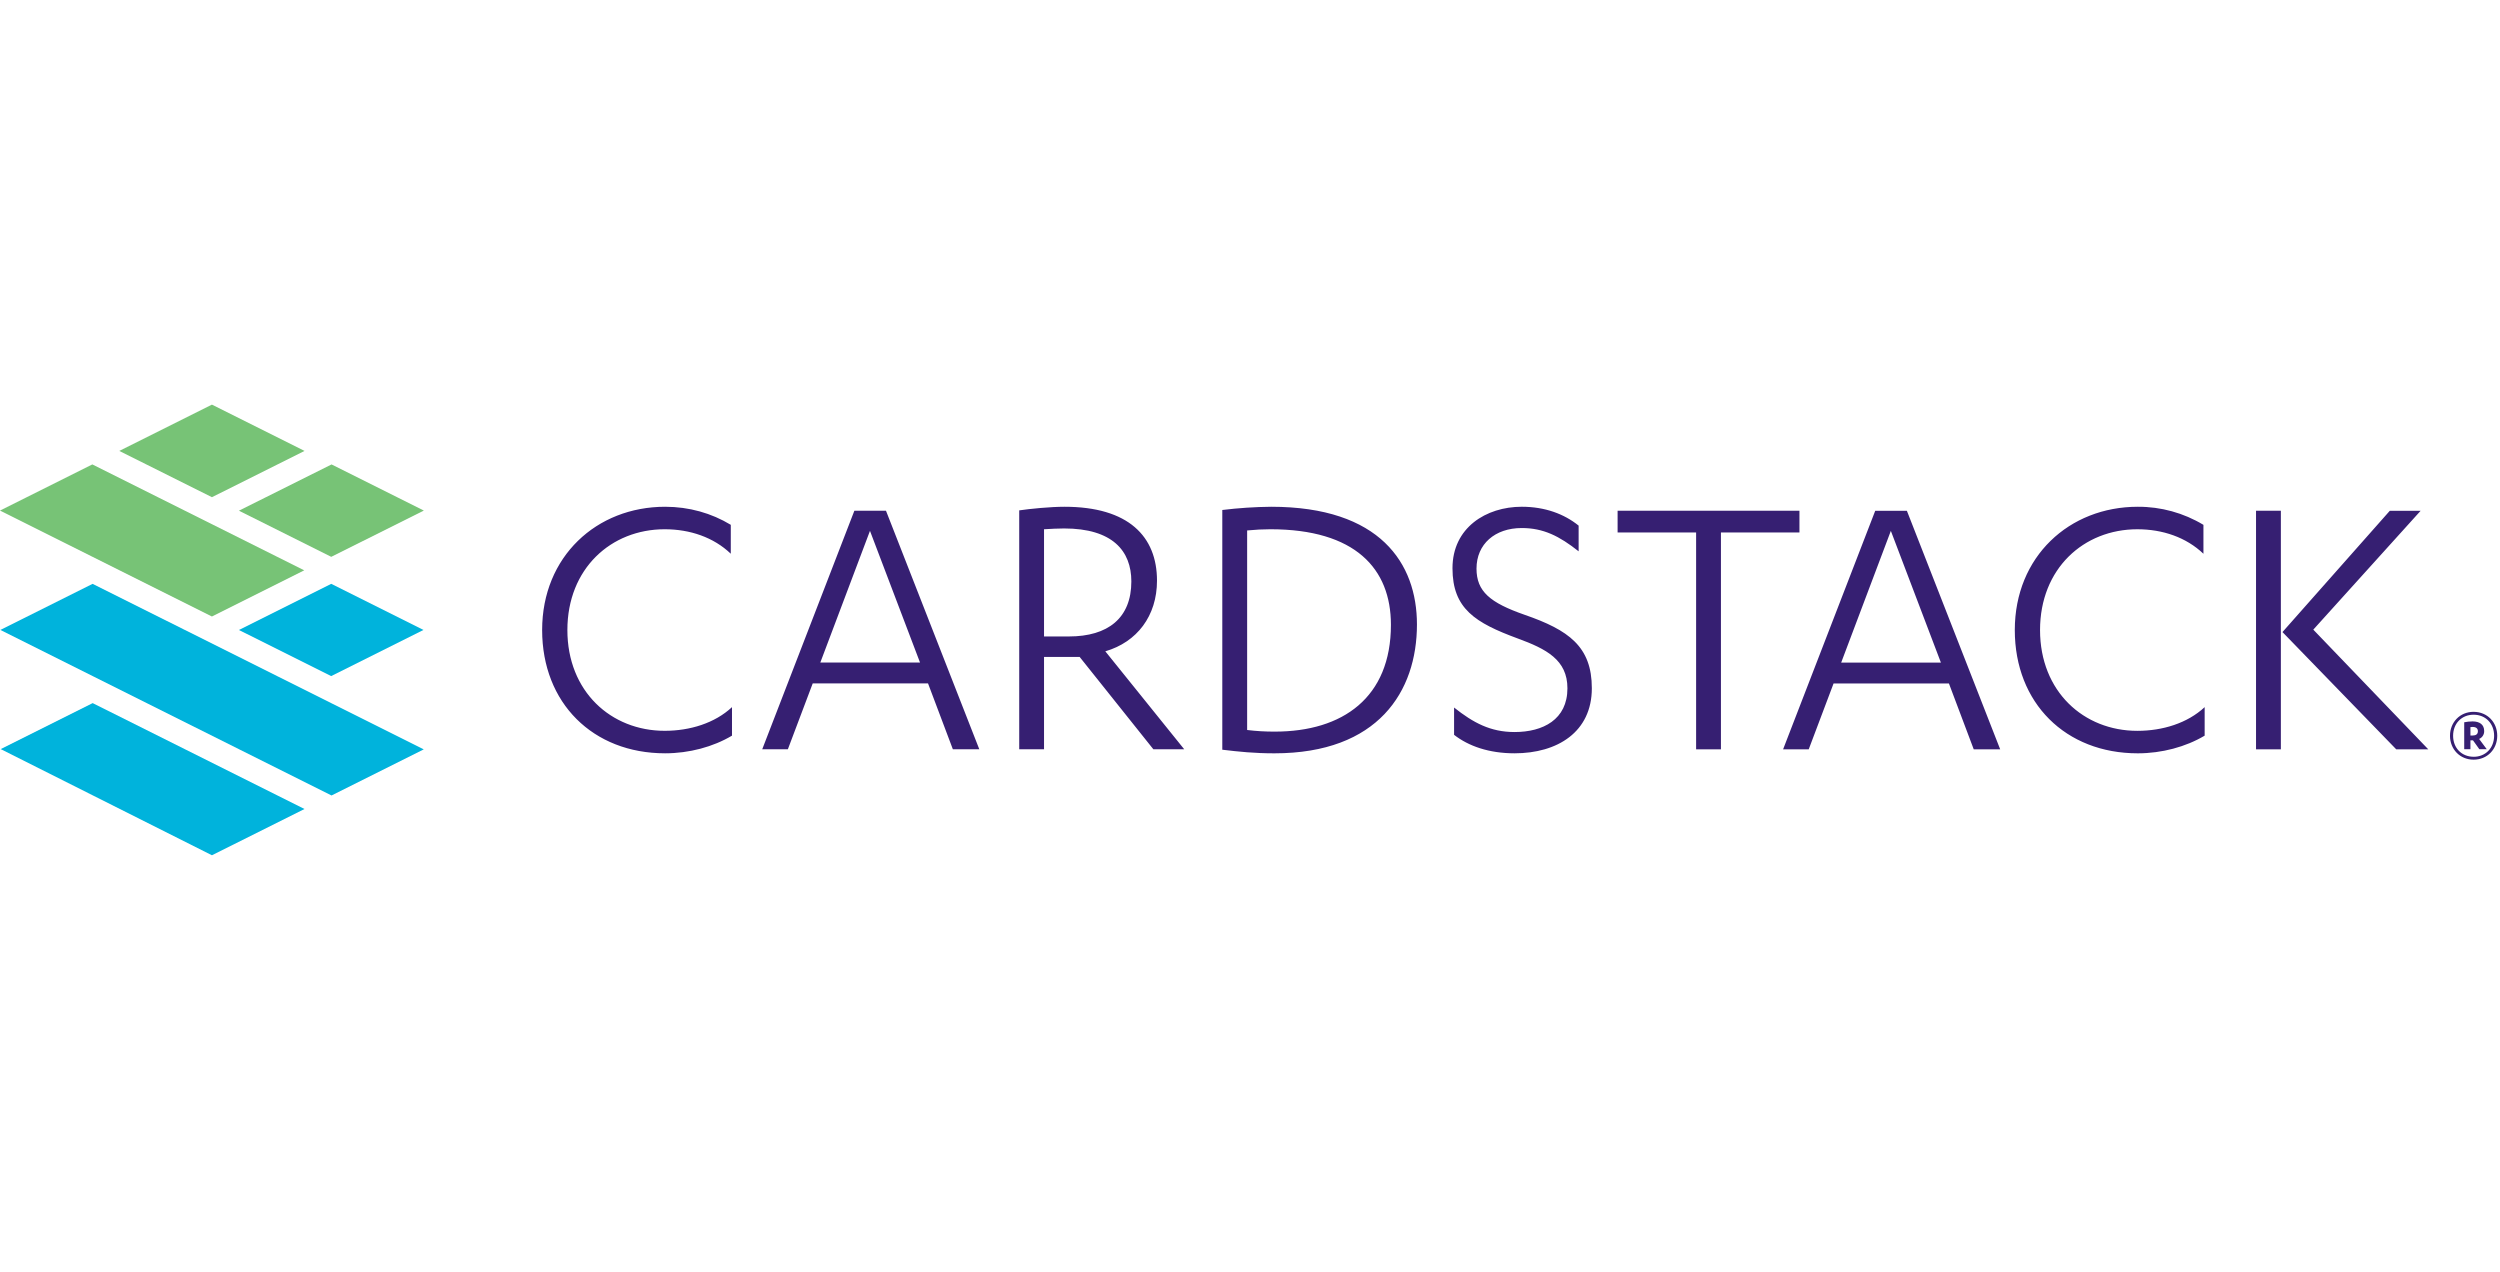
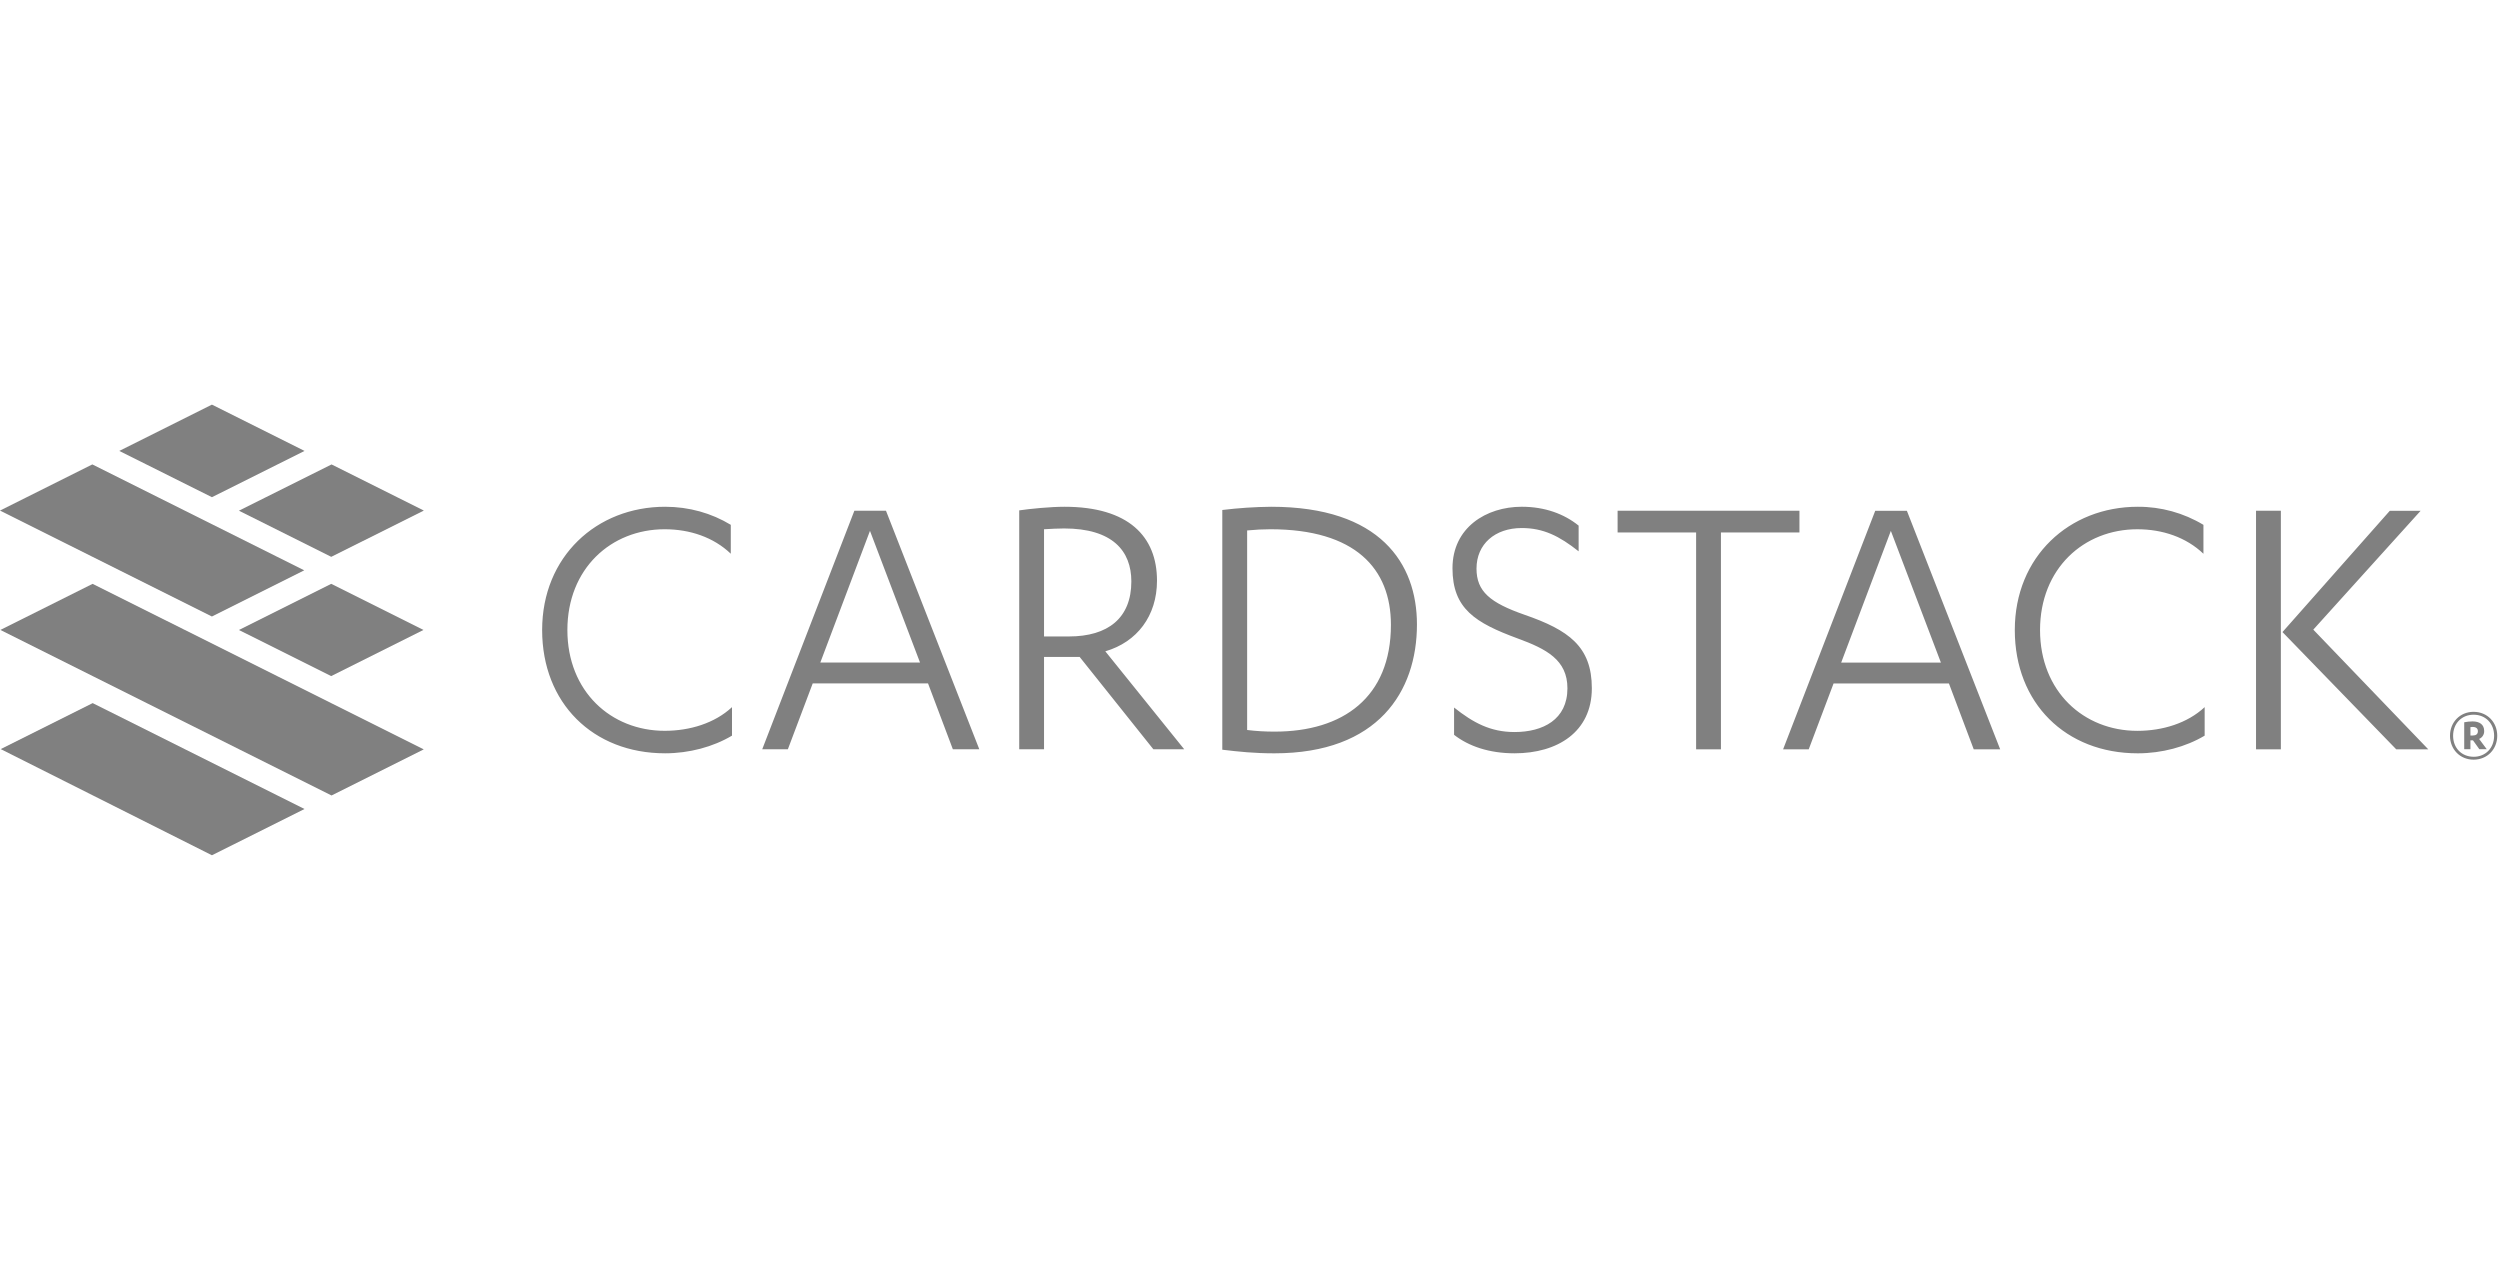
<svg xmlns="http://www.w3.org/2000/svg" height="88" width="173">
  <g fill="none" fill-rule="evenodd">
-     <path d="M14.666 59.184l6.406-3.202-14.659-7.327-6.365 3.182zm8.275-4.137l6.383-3.19L6.408 40.402l-6.382 3.19zm-.024-8.261l6.388-3.194-6.383-3.19-6.388 3.194z" fill="#00b3dc" />
-     <path d="M6.388 32.138L0 35.332l14.665 7.33 6.388-3.195-14.666-7.33zm16.534 6.395l6.408-3.202-6.387-3.192-6.41 3.201zM14.665 28l-6.41 3.204 6.411 3.202 6.408-3.202z" fill="#77c376" />
-     <path d="M50.57 38.318c-1.19-1.139-2.826-1.694-4.573-1.694-3.714 0-6.734 2.723-6.734 6.974 0 4.252 3.02 6.974 6.734 6.974 1.747 0 3.465-.528 4.657-1.638v1.972c-1.302.778-2.966 1.223-4.629 1.223-4.988 0-8.509-3.473-8.509-8.531 0-5.085 3.77-8.53 8.51-8.53 1.662 0 3.214.444 4.545 1.25zm9.632-1.583l-3.437 9.114h6.901zm-3.963 10.559L54.52 51.85h-1.774l6.376-16.506h2.188l6.458 16.506h-1.83l-1.718-4.557h-7.98zm16.008-3.251h1.718c2.717 0 4.324-1.278 4.324-3.807 0-2.112-1.302-3.667-4.656-3.667-.334 0-.998.027-1.386.055zm0 7.808H70.53V35.318c.748-.111 2.161-.25 3.132-.25 4.433 0 6.402 2.056 6.402 5.112 0 2.446-1.386 4.252-3.576 4.891l5.461 6.78h-2.135l-5.101-6.39h-2.466zm14.055-1.335a15.29 15.29 0 0 0 1.912.112c4.712 0 8.038-2.362 8.038-7.391 0-3.89-2.467-6.613-8.343-6.613-.526 0-1.025.027-1.607.083v13.81zm-1.719-15.225a30.34 30.34 0 0 1 3.381-.223c7.54 0 10.089 3.919 10.089 8.143 0 4.64-2.688 8.919-9.867 8.919-1.385 0-2.439-.11-3.603-.25V35.29zm16.04 13.671c1.33 1.056 2.522 1.695 4.183 1.695 1.97 0 3.66-.862 3.66-3.027 0-1.975-1.47-2.725-3.437-3.447-2.937-1.084-4.517-2.056-4.517-4.862 0-2.807 2.327-4.254 4.794-4.254 1.607 0 2.937.5 3.935 1.306v1.779c-1.33-1.055-2.44-1.612-3.935-1.612-1.857 0-3.132 1.112-3.132 2.807 0 1.584.941 2.362 3.325 3.195 3.05 1.056 4.656 2.195 4.656 5.085 0 3.029-2.383 4.502-5.349 4.502-1.774 0-3.186-.5-4.184-1.279v-1.889zm18.466 2.89h-1.718V36.847h-5.433v-1.502h12.584v1.502h-5.433V51.85zm11.758-15.116l-3.437 9.114h6.9zm-3.964 10.559l-1.719 4.557h-1.773l6.375-16.506h2.19l6.456 16.506h-1.83l-1.717-4.557zm25.595-8.974c-1.192-1.14-2.827-1.696-4.573-1.696-3.714 0-6.734 2.723-6.734 6.974 0 4.252 3.02 6.975 6.734 6.975 1.747 0 3.464-.528 4.657-1.64v1.973c-1.304.778-2.967 1.223-4.629 1.223-4.988 0-8.509-3.473-8.509-8.53 0-5.086 3.77-8.532 8.51-8.532a8.71 8.71 0 0 1 4.544 1.252v2zm12.896-2.974h2.133l-7.427 8.224 7.955 8.281h-2.217l-7.871-8.113zm-9.257 16.505h1.719V35.345h-1.719V51.85zm14.838-.954h.149c.22 0 .366-.086.366-.297 0-.194-.129-.297-.366-.297-.05 0-.1.005-.15.012v.582zm0 .948h-.431v-1.865c.19-.038.38-.057.575-.06.5 0 .806.227.806.664a.574.574 0 0 1-.35.55l.529.711h-.513l-.44-.615h-.177v.615zm.218.524c.824 0 1.42-.605 1.42-1.456 0-.852-.595-1.456-1.42-1.456-.822 0-1.418.604-1.418 1.456 0 .851.596 1.454 1.418 1.454zm0-3.111c.949 0 1.636.722 1.636 1.655 0 .932-.687 1.655-1.636 1.655-.945 0-1.633-.723-1.633-1.655 0-.933.688-1.656 1.633-1.656z" fill="#361f72" />
+     <path d="M14.666 59.184l6.406-3.202-14.659-7.327-6.365 3.182zm8.275-4.137l6.383-3.19L6.408 40.402l-6.382 3.19zm-.024-8.261l6.388-3.194-6.383-3.19-6.388 3.194z" fill="#808080" />
+     <path d="M6.388 32.138L0 35.332l14.665 7.33 6.388-3.195-14.666-7.33zm16.534 6.395l6.408-3.202-6.387-3.192-6.41 3.201zM14.665 28l-6.41 3.204 6.411 3.202 6.408-3.202z" fill="#808080" />
+     <path d="M50.57 38.318c-1.19-1.139-2.826-1.694-4.573-1.694-3.714 0-6.734 2.723-6.734 6.974 0 4.252 3.02 6.974 6.734 6.974 1.747 0 3.465-.528 4.657-1.638v1.972c-1.302.778-2.966 1.223-4.629 1.223-4.988 0-8.509-3.473-8.509-8.531 0-5.085 3.77-8.53 8.51-8.53 1.662 0 3.214.444 4.545 1.25zm9.632-1.583l-3.437 9.114h6.901zm-3.963 10.559L54.52 51.85h-1.774l6.376-16.506h2.188l6.458 16.506h-1.83l-1.718-4.557h-7.98zm16.008-3.251h1.718c2.717 0 4.324-1.278 4.324-3.807 0-2.112-1.302-3.667-4.656-3.667-.334 0-.998.027-1.386.055zm0 7.808H70.53V35.318c.748-.111 2.161-.25 3.132-.25 4.433 0 6.402 2.056 6.402 5.112 0 2.446-1.386 4.252-3.576 4.891l5.461 6.78h-2.135l-5.101-6.39h-2.466zm14.055-1.335a15.29 15.29 0 0 0 1.912.112c4.712 0 8.038-2.362 8.038-7.391 0-3.89-2.467-6.613-8.343-6.613-.526 0-1.025.027-1.607.083v13.81zm-1.719-15.225a30.34 30.34 0 0 1 3.381-.223c7.54 0 10.089 3.919 10.089 8.143 0 4.64-2.688 8.919-9.867 8.919-1.385 0-2.439-.11-3.603-.25V35.29zm16.04 13.671c1.33 1.056 2.522 1.695 4.183 1.695 1.97 0 3.66-.862 3.66-3.027 0-1.975-1.47-2.725-3.437-3.447-2.937-1.084-4.517-2.056-4.517-4.862 0-2.807 2.327-4.254 4.794-4.254 1.607 0 2.937.5 3.935 1.306v1.779c-1.33-1.055-2.44-1.612-3.935-1.612-1.857 0-3.132 1.112-3.132 2.807 0 1.584.941 2.362 3.325 3.195 3.05 1.056 4.656 2.195 4.656 5.085 0 3.029-2.383 4.502-5.349 4.502-1.774 0-3.186-.5-4.184-1.279v-1.889zm18.466 2.89h-1.718V36.847h-5.433v-1.502h12.584v1.502h-5.433V51.85zm11.758-15.116l-3.437 9.114h6.9zm-3.964 10.559l-1.719 4.557h-1.773l6.375-16.506h2.19l6.456 16.506h-1.83l-1.717-4.557zm25.595-8.974c-1.192-1.14-2.827-1.696-4.573-1.696-3.714 0-6.734 2.723-6.734 6.974 0 4.252 3.02 6.975 6.734 6.975 1.747 0 3.464-.528 4.657-1.64v1.973c-1.304.778-2.967 1.223-4.629 1.223-4.988 0-8.509-3.473-8.509-8.53 0-5.086 3.77-8.532 8.51-8.532a8.71 8.71 0 0 1 4.544 1.252v2zm12.896-2.974h2.133l-7.427 8.224 7.955 8.281h-2.217l-7.871-8.113zm-9.257 16.505h1.719V35.345h-1.719V51.85zm14.838-.954h.149c.22 0 .366-.086.366-.297 0-.194-.129-.297-.366-.297-.05 0-.1.005-.15.012v.582zm0 .948h-.431v-1.865c.19-.038.38-.057.575-.06.5 0 .806.227.806.664a.574.574 0 0 1-.35.55l.529.711h-.513l-.44-.615h-.177v.615zm.218.524c.824 0 1.42-.605 1.42-1.456 0-.852-.595-1.456-1.42-1.456-.822 0-1.418.604-1.418 1.456 0 .851.596 1.454 1.418 1.454zm0-3.111c.949 0 1.636.722 1.636 1.655 0 .932-.687 1.655-1.636 1.655-.945 0-1.633-.723-1.633-1.655 0-.933.688-1.656 1.633-1.656z" fill="#808080" />
  </g>
</svg>
